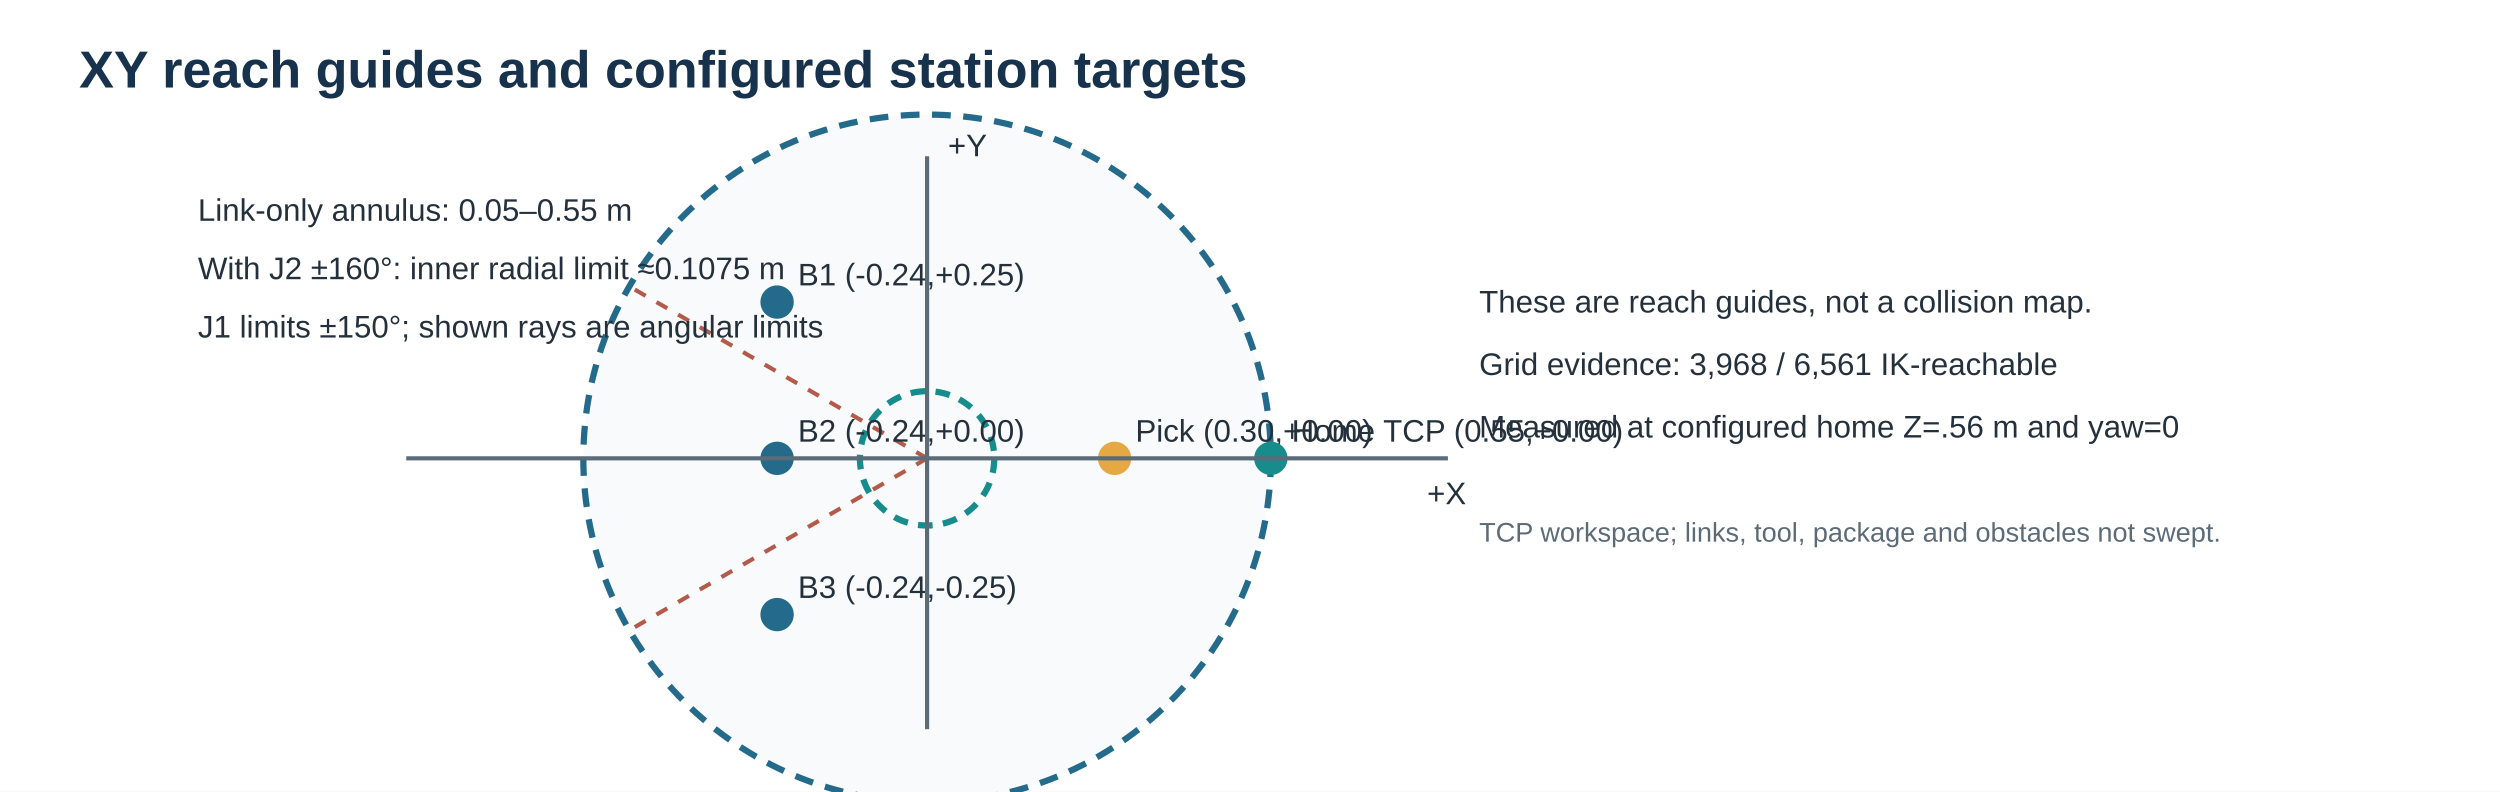
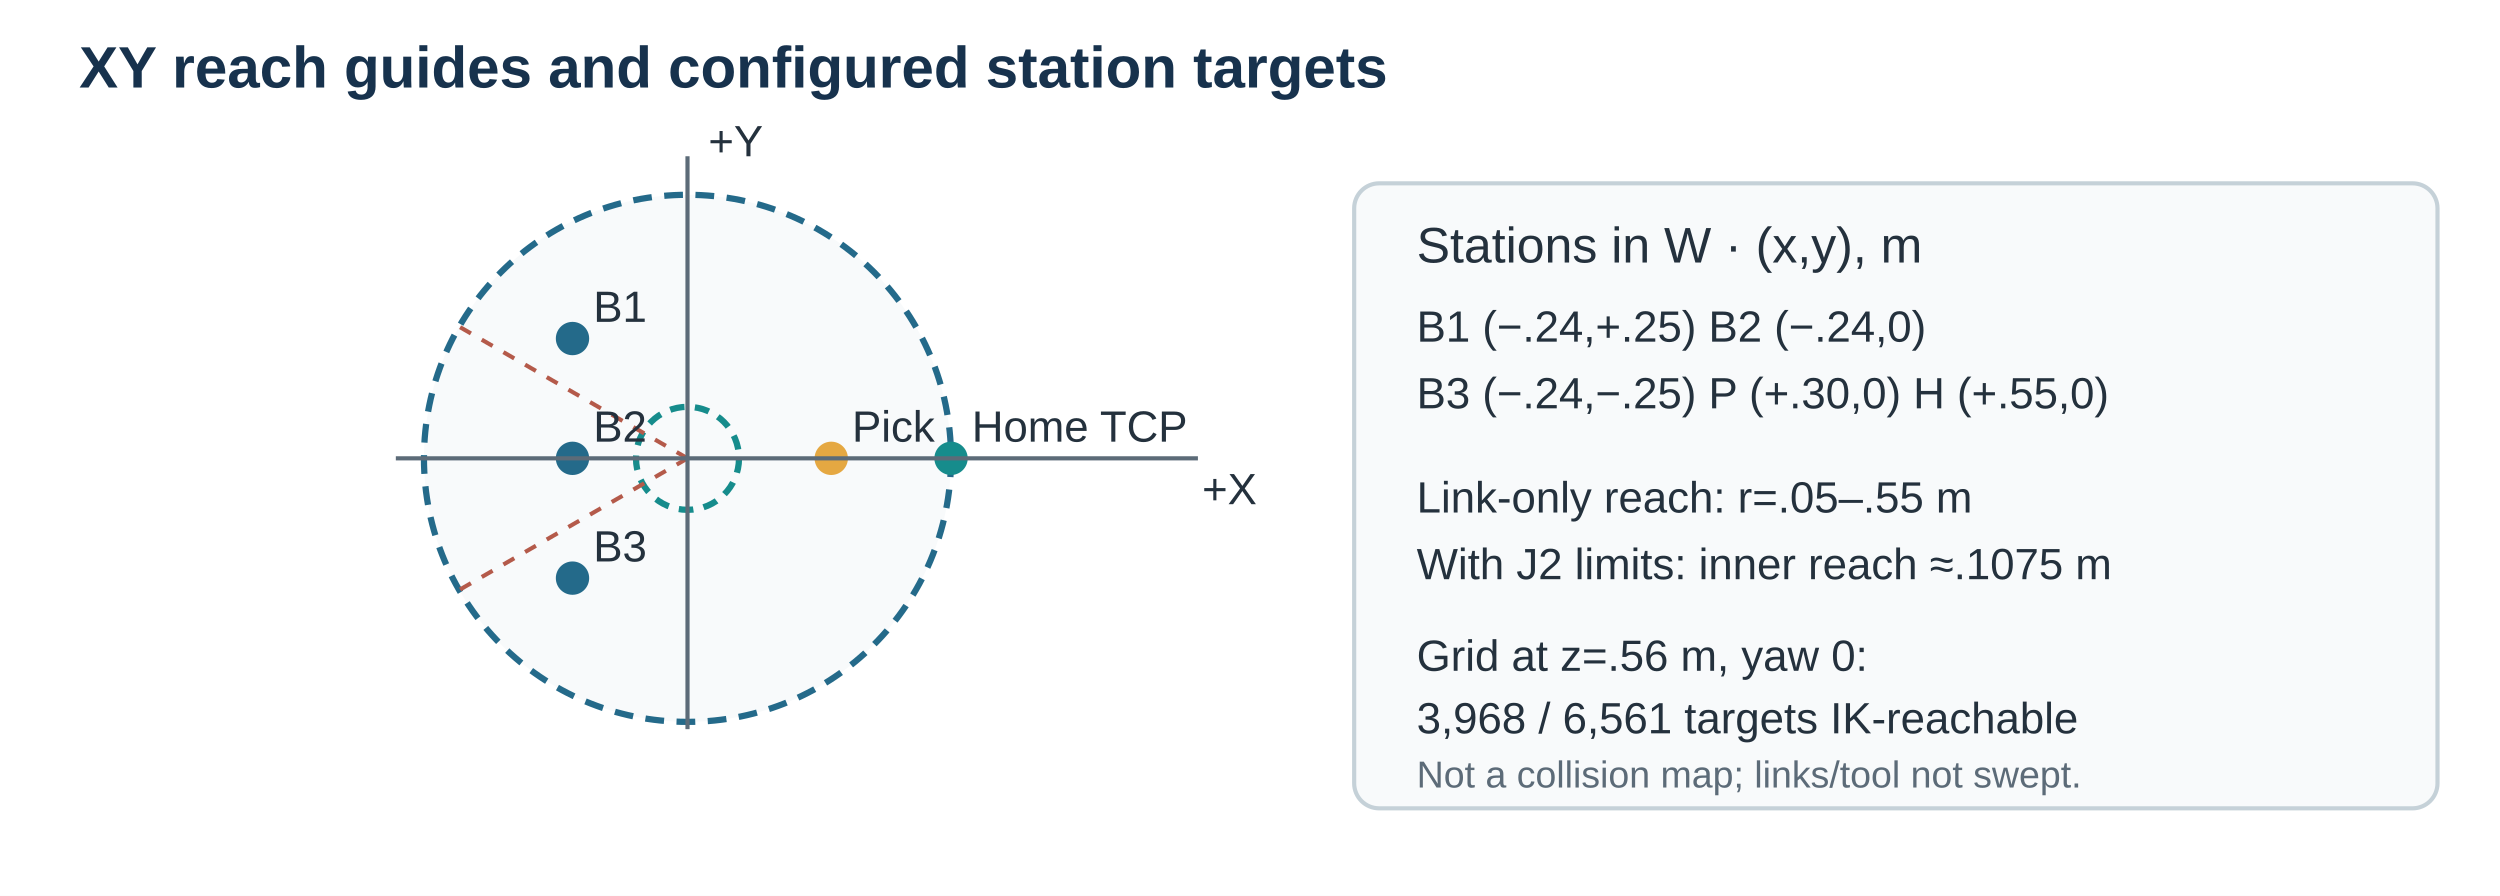
- <svg xmlns="http://www.w3.org/2000/svg" width="1200" height="380" viewBox="0 0 1200 380">
+ <svg xmlns="http://www.w3.org/2000/svg" width="1200" height="430" viewBox="0 0 1200 430">
  <defs>
    <marker id="arrow" markerWidth="10" markerHeight="8" refX="9" refY="4" orient="auto">
      <path d="M0 0 L10 4 L0 8 Z" fill="#246A8A" />
    </marker>
    <marker id="tealArrow" markerWidth="10" markerHeight="8" refX="9" refY="4" orient="auto">
      <path d="M0 0 L10 4 L0 8 Z" fill="#168C8C" />
    </marker>
  </defs>
  <rect width="100%" height="100%" fill="#FFFFFF" />
-   <style>text{font-family:Arial,sans-serif;fill:#24313D}.title{font-size:25px;font-weight:700;fill:#17324D}.label{font-size:18px}.small{font-size:15px}.tiny{font-size:13px}.axis{stroke:#5C6B78;stroke-width:2}.arm{stroke:#246A8A;stroke-width:16;stroke-linecap:round}.joint{fill:#FFFFFF;stroke:#17324D;stroke-width:4}.path{fill:none;stroke:#168C8C;stroke-width:5;stroke-dasharray:12 8}.solid{fill:#EAF2F5;stroke:#246A8A;stroke-width:2}.concept{fill:#F8FAFB;stroke:#738594;stroke-width:2;stroke-dasharray:8 6}.bin{fill:#EAF2F5;stroke:#246A8A;stroke-width:3}.package{fill:#E5A842;stroke:#9A6722;stroke-width:2}.muted{fill:#5C6B78}.good{fill:#168C8C}.bad{fill:#B45A4A}</style>
+   <style>text{font-family:Arial,sans-serif;fill:#24313D}.title{font-size:28px;font-weight:700;fill:#17324D}.label{font-size:24px}.small{font-size:21px}.tiny{font-size:18px}.axis{stroke:#5C6B78;stroke-width:2}.arm{stroke:#246A8A;stroke-width:16;stroke-linecap:round}.joint{fill:#FFFFFF;stroke:#17324D;stroke-width:4}.path{fill:none;stroke:#168C8C;stroke-width:5;stroke-dasharray:12 8}.solid{fill:#EAF2F5;stroke:#246A8A;stroke-width:2}.concept{fill:#F8FAFB;stroke:#738594;stroke-width:2;stroke-dasharray:8 6}.bin{fill:#EAF2F5;stroke:#246A8A;stroke-width:3}.package{fill:#E5A842;stroke:#9A6722;stroke-width:2}.muted{fill:#5C6B78}.good{fill:#168C8C}.bad{fill:#B45A4A}</style>
  <text x="38" y="42" class="title">XY reach guides and configured station targets</text>
-   <circle cx="445" cy="220" r="165.0" fill="#F8FAFB" stroke="#246A8A" stroke-width="3" stroke-dasharray="9 6" />
-   <circle cx="445" cy="220" r="32.241" fill="none" stroke="#168C8C" stroke-width="3" stroke-dasharray="7 5" />
-   <line x1="445" y1="220" x2="302.1" y2="302.5" stroke="#B45A4A" stroke-width="2" stroke-dasharray="6 6" />
-   <line x1="445" y1="220" x2="302.1" y2="137.5" stroke="#B45A4A" stroke-width="2" stroke-dasharray="6 6" />
-   <circle cx="535.0" cy="220.0" r="8" fill="#E5A842" />
-   <text x="545.0" y="212.0" class="small">Pick (0.30,+0.00)</text>
-   <circle cx="373.0" cy="145.0" r="8" fill="#246A8A" />
-   <text x="383.0" y="137.0" class="small">B1 (-0.24,+0.25)</text>
-   <circle cx="373.0" cy="220.0" r="8" fill="#246A8A" />
-   <text x="383.0" y="212.0" class="small">B2 (-0.24,+0.00)</text>
-   <circle cx="373.0" cy="295.0" r="8" fill="#246A8A" />
-   <text x="383.0" y="287.0" class="small">B3 (-0.24,-0.25)</text>
-   <circle cx="610.0" cy="220.0" r="8" fill="#168C8C" />
-   <text x="620.0" y="212.0" class="small">Home TCP (0.55,+0.00)</text>
-   <text x="95" y="106" class="small">Link-only annulus: 0.05–0.55 m</text>
-   <text x="95" y="134" class="small">With J2 ±160°: inner radial limit ≈0.1075 m</text>
-   <text x="95" y="162" class="small">J1 limits ±150°; shown rays are angular limits</text>
-   <text x="710" y="150" class="small">These are reach guides, not a collision map.</text>
-   <text x="710" y="180" class="small">Grid evidence: 3,968 / 6,561 IK-reachable</text>
-   <text x="710" y="210" class="small">Measured at configured home Z=.56 m and yaw=0</text>
-   <text x="710" y="260" class="tiny muted">TCP workspace; links, tool, package and obstacles not swept.</text>
-   <line x1="195" y1="220" x2="695" y2="220" class="axis" />
-   <line x1="445" y1="350" x2="445" y2="75" class="axis" />
-   <text x="685" y="242" class="small">+X</text>
-   <text x="455" y="75" class="small">+Y</text>
+   <circle cx="330" cy="220" r="126.5" fill="#F8FAFB" stroke="#246A8A" stroke-width="3" stroke-dasharray="9 6" />
+   <circle cx="330" cy="220" r="24.718" fill="none" stroke="#168C8C" stroke-width="3" stroke-dasharray="7 5" />
+   <line x1="330" y1="220" x2="220.4" y2="283.2" stroke="#B45A4A" stroke-width="2" stroke-dasharray="6 6" />
+   <line x1="330" y1="220" x2="220.4" y2="156.8" stroke="#B45A4A" stroke-width="2" stroke-dasharray="6 6" />
+   <circle cx="399.0" cy="220.0" r="8" fill="#E5A842" />
+   <text x="409.0" y="212.0" class="small">Pick</text>
+   <circle cx="274.8" cy="162.5" r="8" fill="#246A8A" />
+   <text x="284.8" y="154.5" class="small">B1</text>
+   <circle cx="274.8" cy="220.0" r="8" fill="#246A8A" />
+   <text x="284.8" y="212.0" class="small">B2</text>
+   <circle cx="274.8" cy="277.5" r="8" fill="#246A8A" />
+   <text x="284.8" y="269.5" class="small">B3</text>
+   <circle cx="456.5" cy="220.0" r="8" fill="#168C8C" />
+   <text x="466.5" y="212.0" class="small">Home TCP</text>
+   <rect x="650" y="88" width="520" height="300" rx="12" fill="#F8FAFB" stroke="#C5D1D8" stroke-width="2" />
+   <text x="680" y="126" class="label">Stations in W · (x,y), m</text>
+   <text x="680" y="164" class="small">B1 (−.24,+.25)   B2 (−.24,0)</text>
+   <text x="680" y="196" class="small">B3 (−.24,−.25)   P (+.30,0)   H (+.55,0)</text>
+   <text x="680" y="246" class="small">Link-only reach: r=.05–.55 m</text>
+   <text x="680" y="278" class="small">With J2 limits: inner reach ≈.1075 m</text>
+   <text x="680" y="322" class="small">Grid at z=.56 m, yaw 0:</text>
+   <text x="680" y="352" class="small">3,968 / 6,561 targets IK-reachable</text>
+   <text x="680" y="378" class="tiny muted">Not a collision map; links/tool not swept.</text>
+   <line x1="190" y1="220" x2="575" y2="220" class="axis" />
+   <line x1="330" y1="350" x2="330" y2="75" class="axis" />
+   <text x="577" y="242" class="small">+X</text>
+   <text x="340" y="75" class="small">+Y</text>
</svg>
